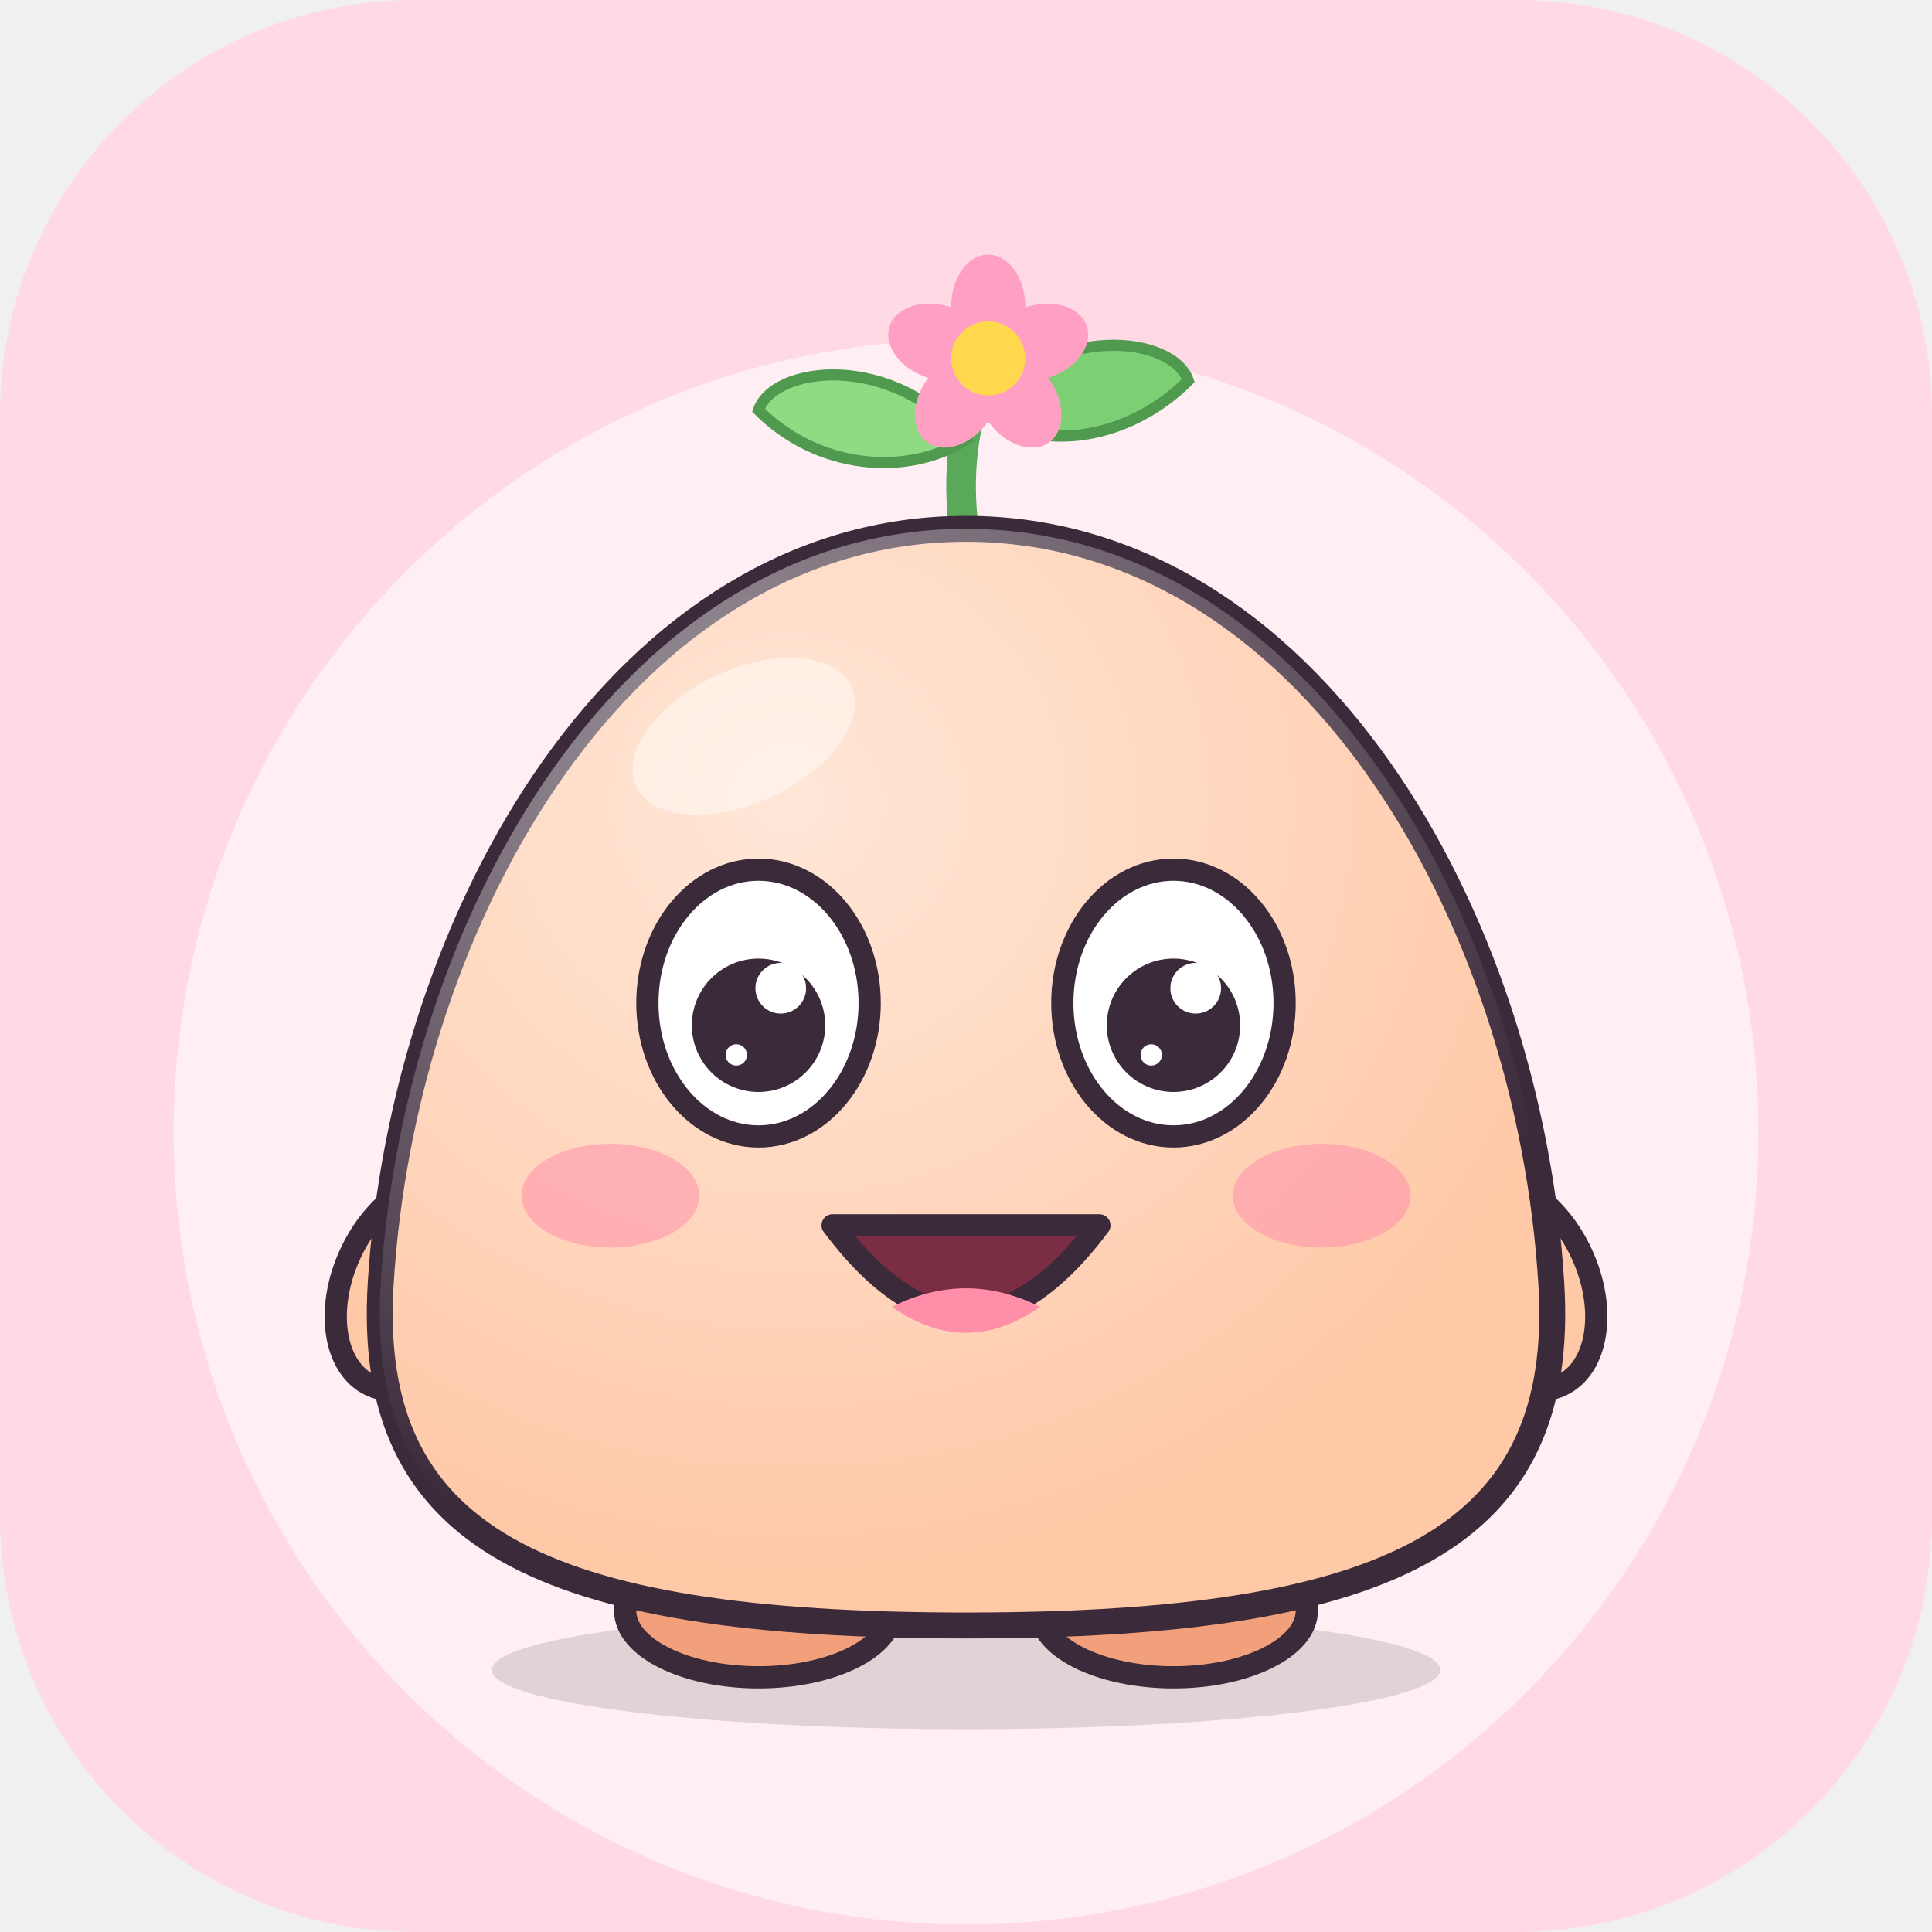
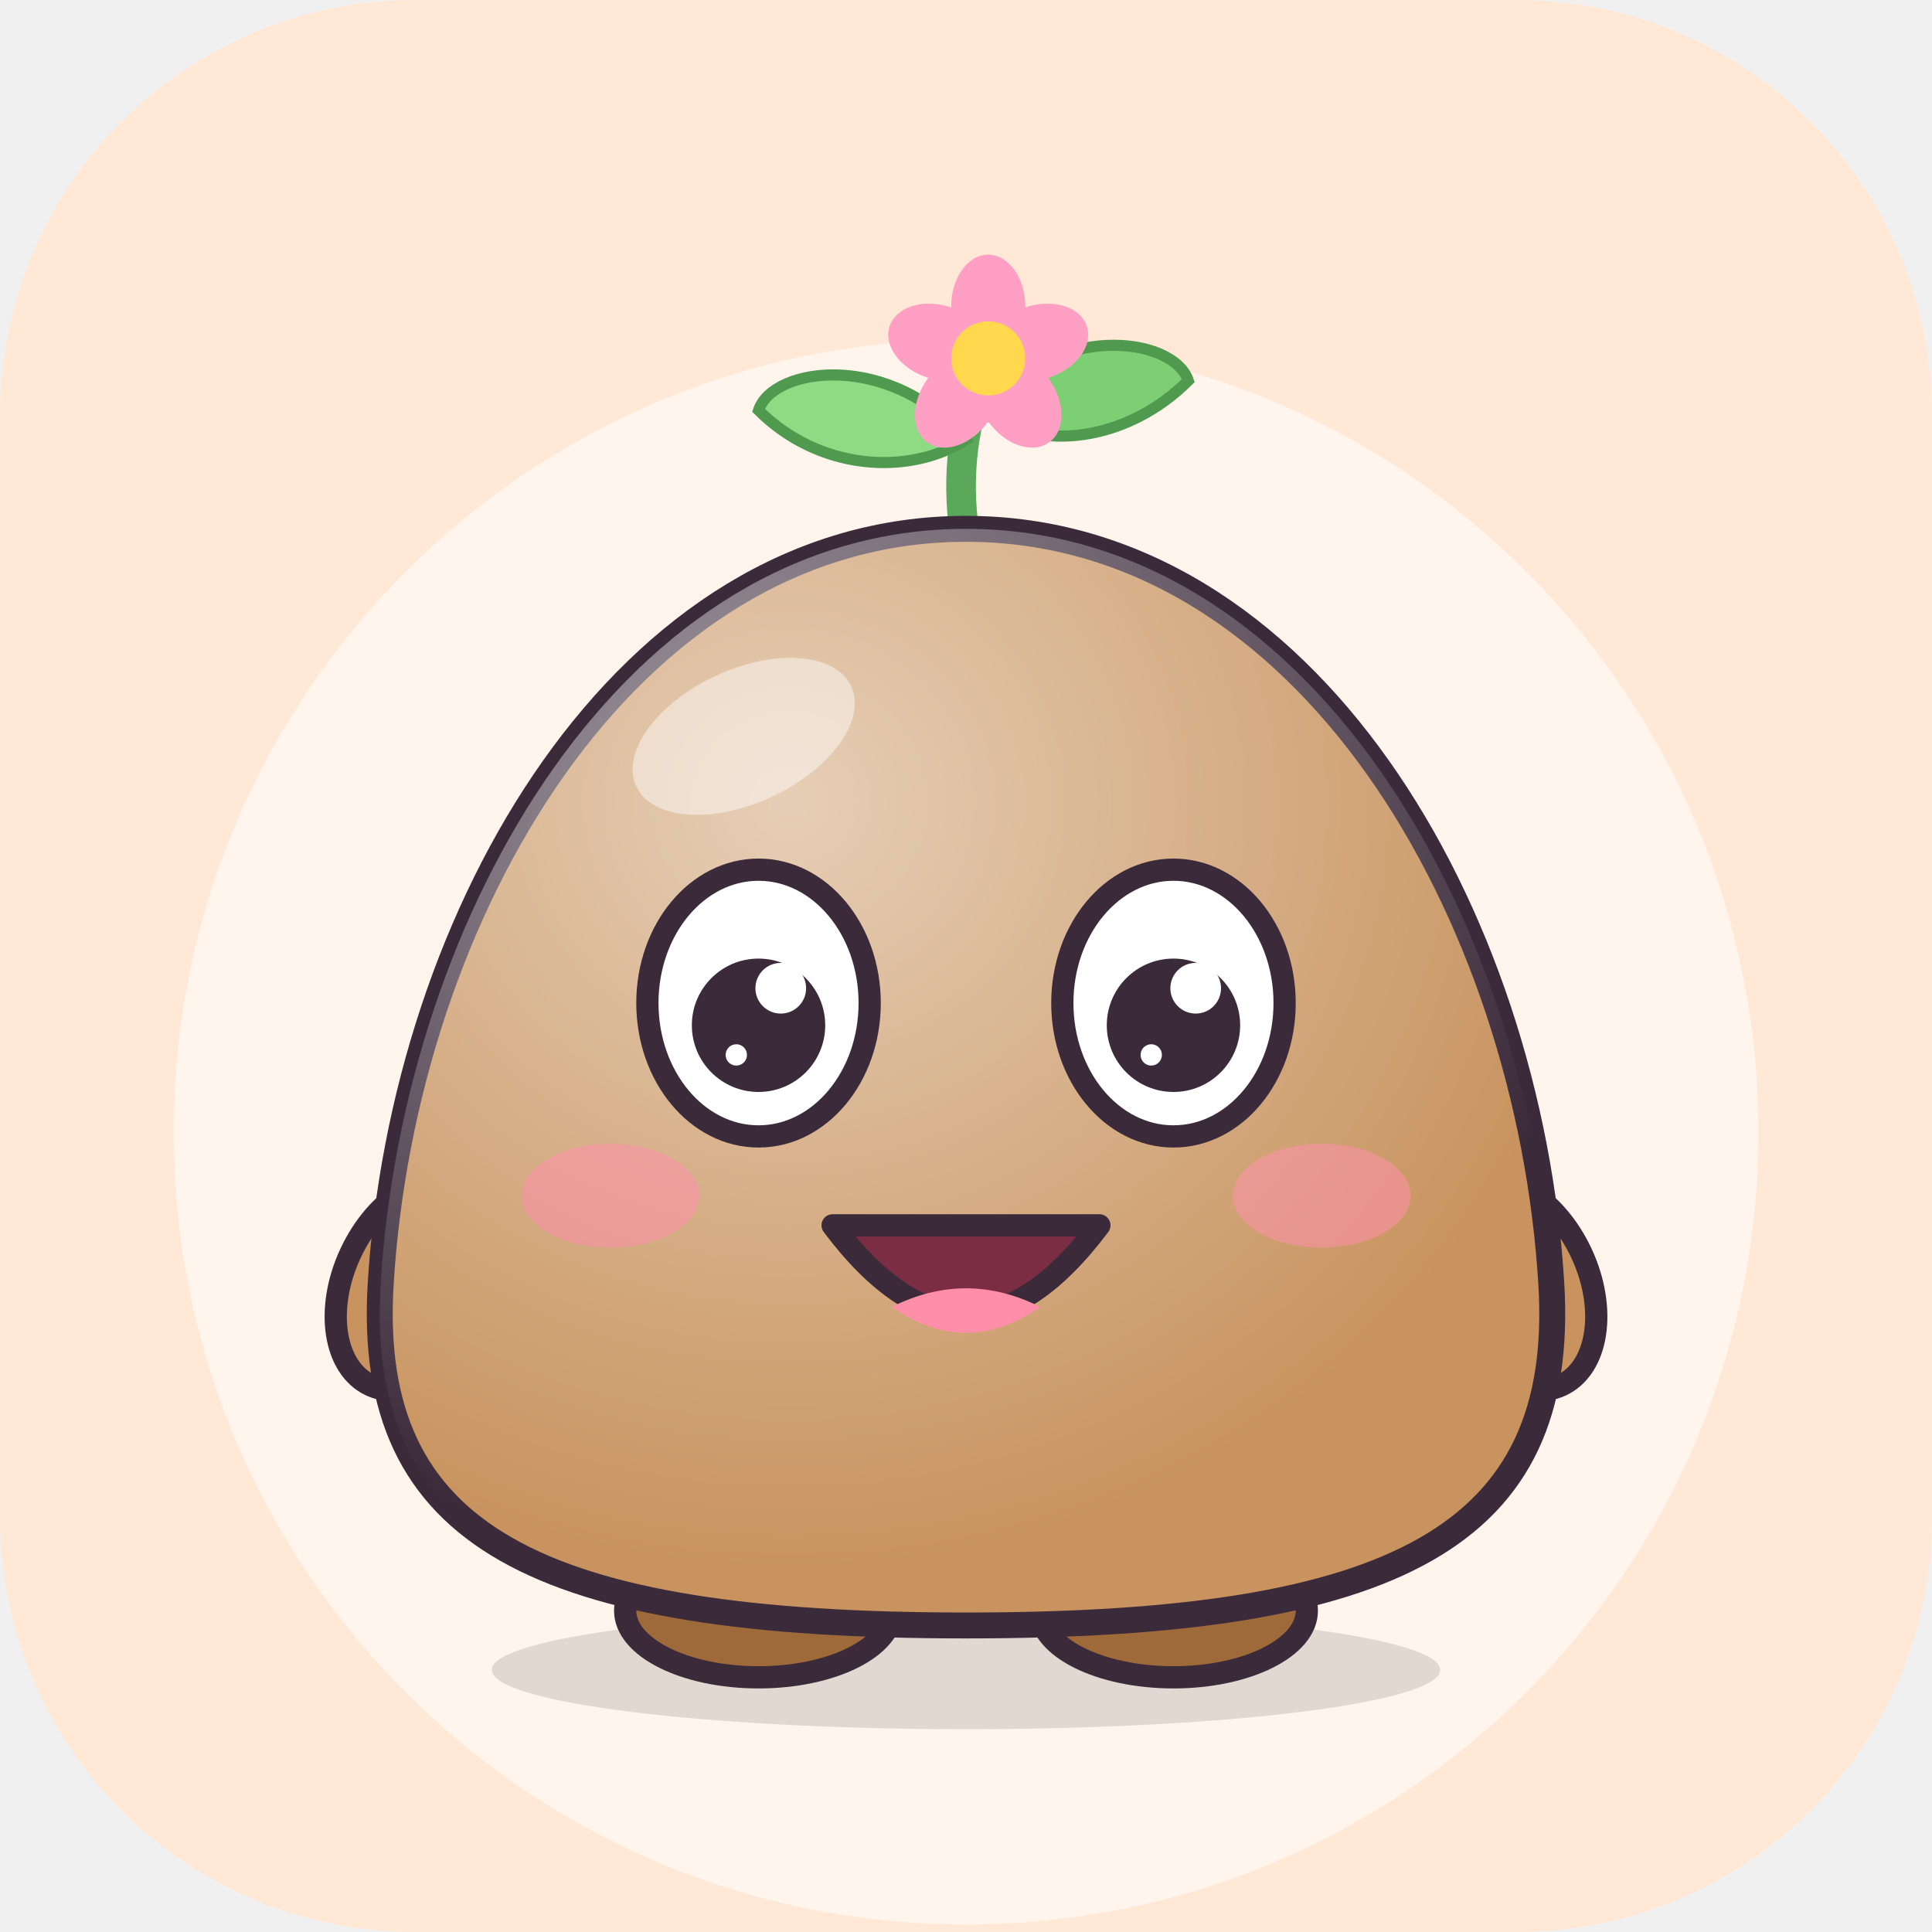
<svg xmlns="http://www.w3.org/2000/svg" viewBox="0 0 512 512">
-   <rect width="512" height="512" rx="110" fill="#ffd9e4" />
+   <rect width="512" height="512" rx="110" fill="#ffe9d6" />
  <circle cx="256" cy="300" r="210" fill="#fff" opacity=".55" />
  <svg x="40" y="40" width="432" height="432" viewBox="-10 -14 220 214">
    <defs>
      <linearGradient id="arco" x1="0" y1="0" x2="1" y2="1">
        <stop offset="0" stop-color="#ffb3c7" />
        <stop offset=".3" stop-color="#ffe29a" />
        <stop offset=".6" stop-color="#b8f0c8" />
        <stop offset="1" stop-color="#b5c8ff" />
      </linearGradient>
      <radialGradient id="brilho" cx=".35" cy=".25" r=".7">
        <stop offset="0" stop-color="#fff" stop-opacity=".55" />
        <stop offset="1" stop-color="#fff" stop-opacity="0" />
      </radialGradient>
    </defs>
    <ellipse cx="100" cy="188" rx="64" ry="8" fill="#000" opacity=".12" class="sombra" />
    <g class="corpo">
      <g class="pes">
-         <ellipse cx="72" cy="180" rx="18" ry="9" fill="#f2a07c" stroke="#3b2a3a" stroke-width="3" />
-         <ellipse cx="128" cy="180" rx="18" ry="9" fill="#f2a07c" stroke="#3b2a3a" stroke-width="3" />
+         <ellipse cx="72" cy="180" rx="18" ry="9" fill="#9e6a3a" stroke="#3b2a3a" stroke-width="3" />
+         <ellipse cx="128" cy="180" rx="18" ry="9" fill="#9e6a3a" stroke="#3b2a3a" stroke-width="3" />
      </g>
      <g class="bracos">
-         <ellipse class="braco-e" cx="26" cy="136" rx="10" ry="15" fill="#ffc9a8" stroke="#3b2a3a" stroke-width="3" transform="rotate(25 26 136)" />
-         <ellipse class="braco-d" cx="174" cy="136" rx="10" ry="15" fill="#ffc9a8" stroke="#3b2a3a" stroke-width="3" transform="rotate(-25 174 136)" />
+         <ellipse class="braco-e" cx="26" cy="136" rx="10" ry="15" fill="#c8935e" stroke="#3b2a3a" stroke-width="3" transform="rotate(25 26 136)" />
+         <ellipse class="braco-d" cx="174" cy="136" rx="10" ry="15" fill="#c8935e" stroke="#3b2a3a" stroke-width="3" transform="rotate(-25 174 136)" />
      </g>
      <g class="broto">
        <path d="M100 36 Q98 24 102 14" stroke="#5aa85a" stroke-width="4" fill="none" stroke-linecap="round" />
        <path d="M100 22 C90 10 74 12 72 18 C80 26 92 27 100 22 Z" fill="#8edb83" stroke="#4f9a4f" stroke-width="1.5" />
        <path d="M102 18 C112 6 128 8 130 14 C122 22 110 24 102 18 Z" fill="#7ccf72" stroke="#4f9a4f" stroke-width="1.5" />
        <g transform="translate(103 11)">
          <ellipse cx="0" cy="-7" rx="5" ry="7" fill="#ff9fc4" transform="rotate(0)" />
          <ellipse cx="0" cy="-7" rx="5" ry="7" fill="#ff9fc4" transform="rotate(72)" />
          <ellipse cx="0" cy="-7" rx="5" ry="7" fill="#ff9fc4" transform="rotate(144)" />
          <ellipse cx="0" cy="-7" rx="5" ry="7" fill="#ff9fc4" transform="rotate(216)" />
          <ellipse cx="0" cy="-7" rx="5" ry="7" fill="#ff9fc4" transform="rotate(288)" />
          <circle r="5" fill="#ffd84d" />
        </g>
      </g>
-       <path d="M100 34 C146 34 176 86 179 136 C181 170 158 182 100 182 C42 182 19 170 21 136 C24 86 54 34 100 34 Z" fill="#ffc9a8" stroke="#3b2a3a" stroke-width="3.5" />
+       <path d="M100 34 C146 34 176 86 179 136 C181 170 158 182 100 182 C42 182 19 170 21 136 C24 86 54 34 100 34 Z" fill="#c8935e" stroke="#3b2a3a" stroke-width="3.5" />
      <path d="M100 34 C146 34 176 86 179 136 C181 170 158 182 100 182 C42 182 19 170 21 136 C24 86 54 34 100 34 Z" fill="url(#brilho)" />
      <ellipse cx="70" cy="62" rx="16" ry="9" fill="#fff" opacity=".45" transform="rotate(-25 70 62)" />
      <g class="bochechas">
        <ellipse cx="52" cy="124" rx="12" ry="7" fill="#ff8fab" opacity=".55" />
        <ellipse cx="148" cy="124" rx="12" ry="7" fill="#ff8fab" opacity=".55" />
      </g>
      <g class="olhos">
        <g class="eye">
          <ellipse cx="72" cy="98" rx="15" ry="18" fill="#fff" stroke="#3b2a3a" stroke-width="3" />
          <g class="pupil" style="transform:translate(0px,0px)">
            <circle cx="72" cy="101" r="9" fill="#3b2a3a" />
            <circle cx="75" cy="96" r="3.42" fill="#fff" />
            <circle cx="69" cy="105" r="1.44" fill="#fff" />
          </g>
        </g>
        <g class="eye">
          <ellipse cx="128" cy="98" rx="15" ry="18" fill="#fff" stroke="#3b2a3a" stroke-width="3" />
          <g class="pupil" style="transform:translate(0px,0px)">
            <circle cx="128" cy="101" r="9" fill="#3b2a3a" />
            <circle cx="131" cy="96" r="3.42" fill="#fff" />
            <circle cx="125" cy="105" r="1.44" fill="#fff" />
          </g>
        </g>
      </g>
      <g class="boca">
        <path d="M82 128 Q100 152 118 128 Z" fill="#7a2d43" stroke="#3b2a3a" stroke-width="3" stroke-linejoin="round" />
        <path d="M90 139 Q100 146 110 139 Q100 134 90 139Z" fill="#ff8fa8" />
      </g>
    </g>
  </svg>
</svg>
